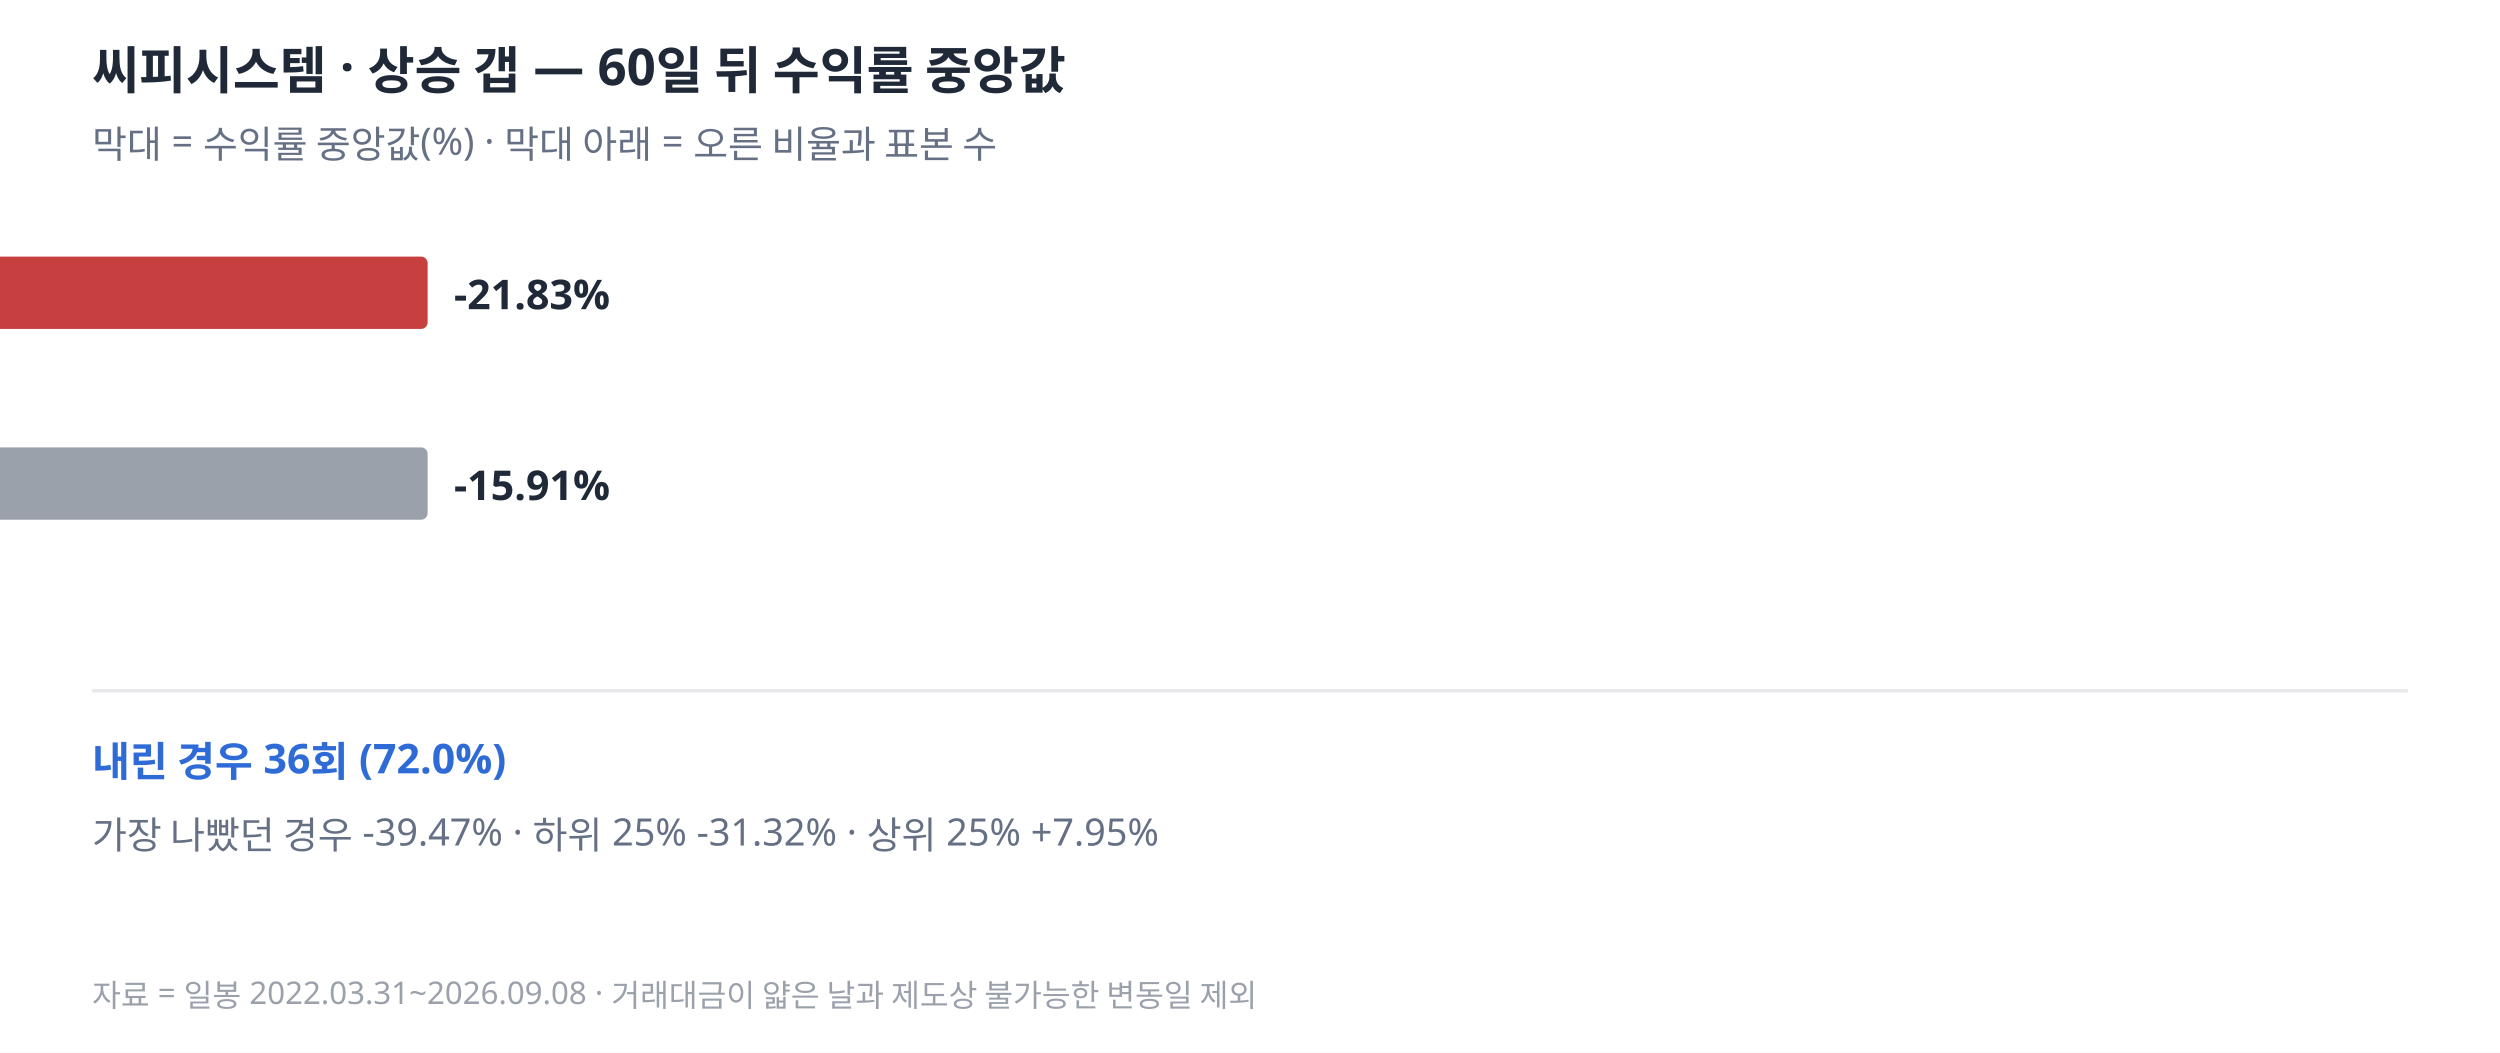
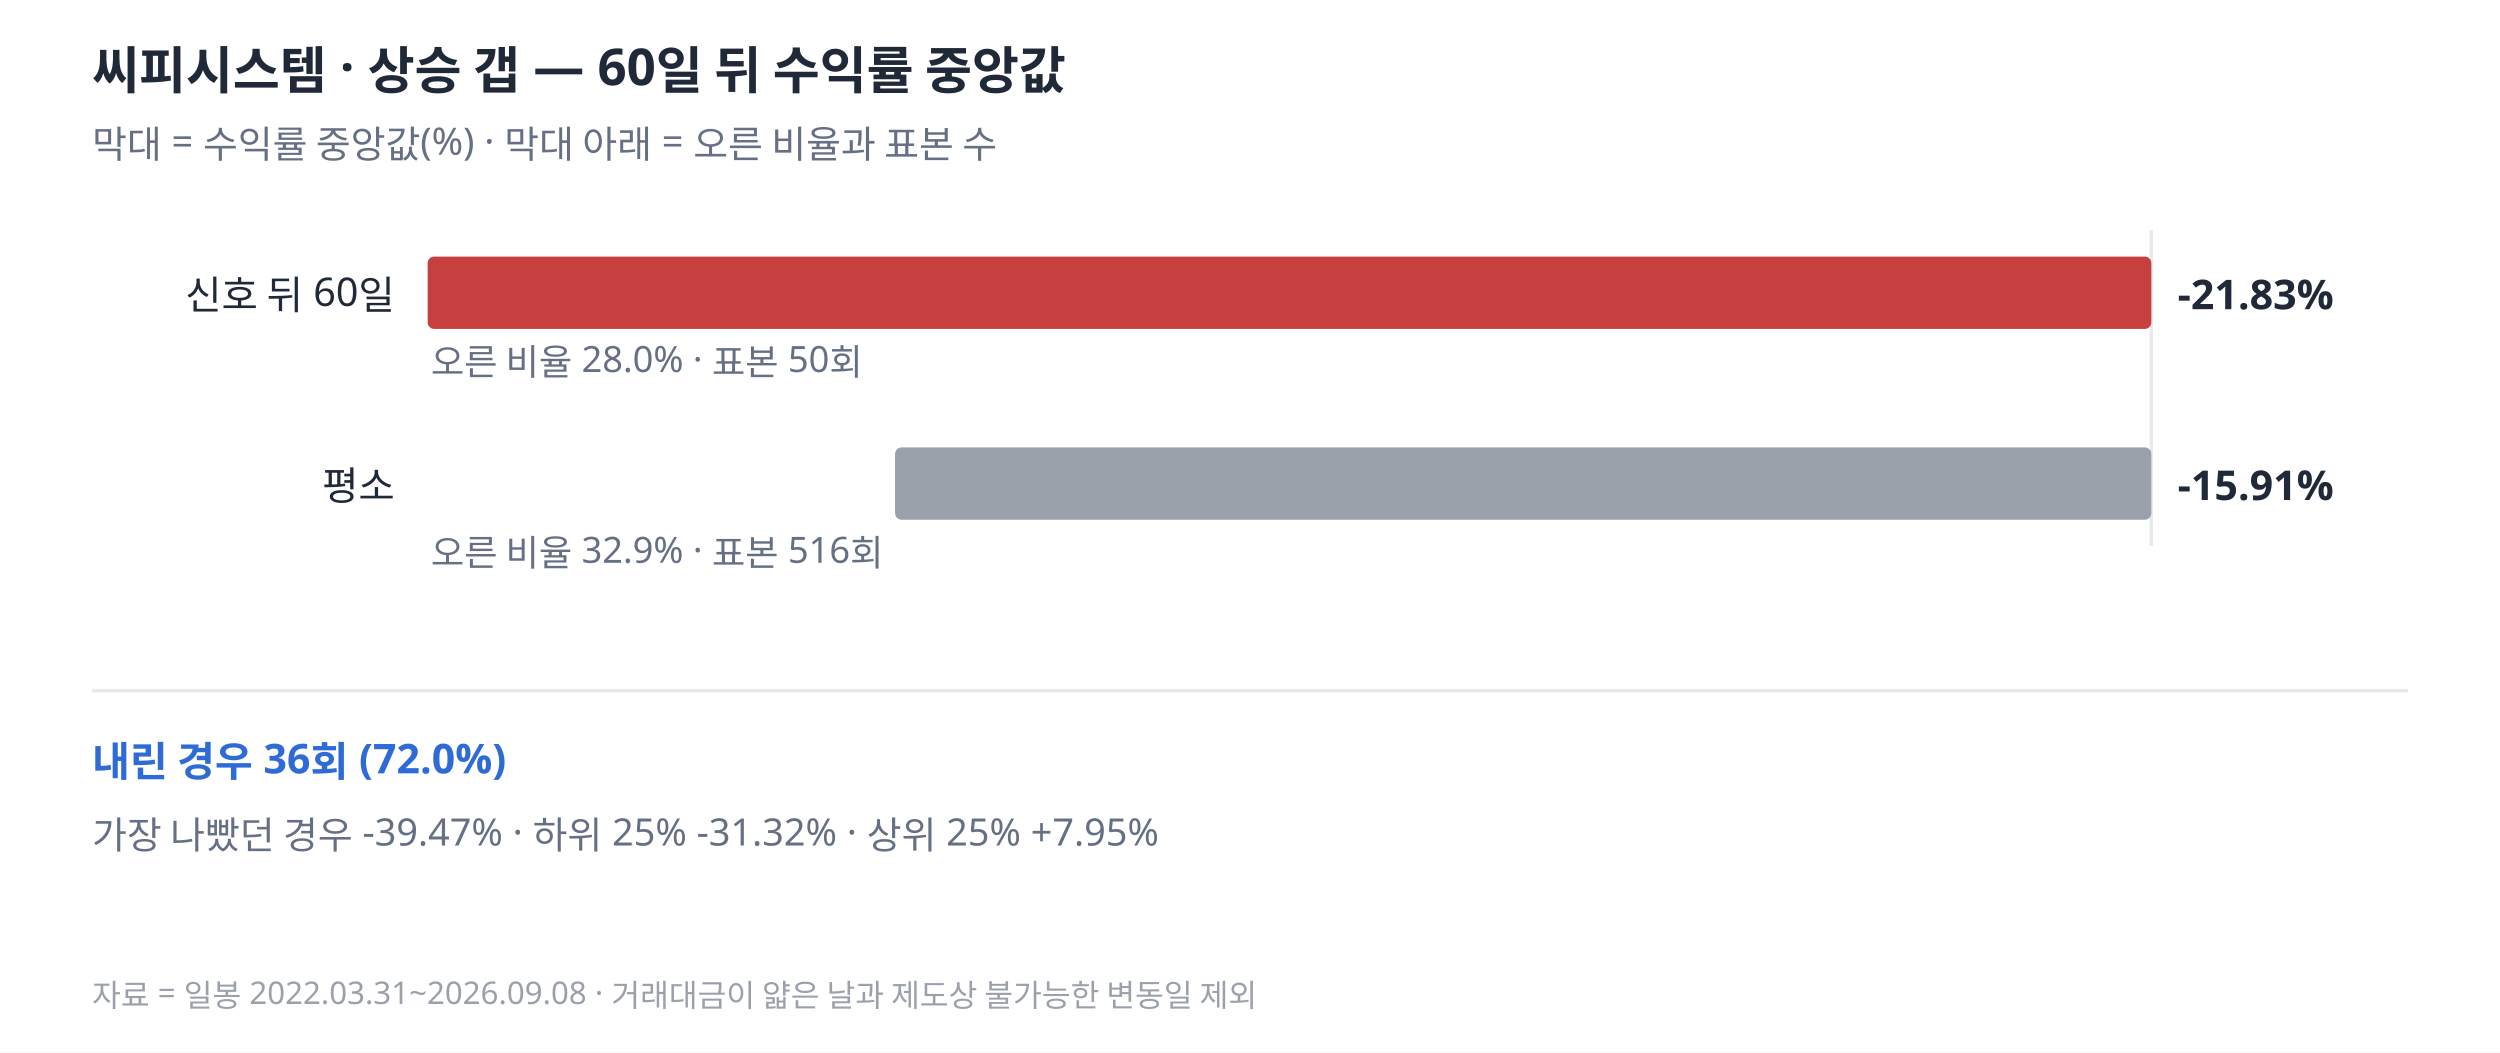
<svg xmlns="http://www.w3.org/2000/svg" viewBox="0 0 760 320" width="760" height="320" font-family="Malgun Gothic, 맑은 고딕, sans-serif">
  <rect width="760" height="320" fill="#FFFFFF" />
  <text x="28" y="27" font-size="15.5" font-weight="700" fill="#1F2937">씨피시스템 · 상승 갭 — 60일 뒤 수익률 중앙값</text>
  <text x="28" y="48" font-size="11.5" fill="#667085">막대 = 수익률 중앙값(%) · 막대 아래 = 오른 비율과 표본 수</text>
+   <line x1="654.0" y1="70" x2="654.0" y2="166" stroke="#E6E8EC" />
  <text x="120" y="94" font-size="12" text-anchor="end" fill="#1F2937">신호 뒤 60일</text>
-   <rect x="-394.0" y="78" width="524.0" height="22" fill="#C6403F" rx="2" />
-   <text x="138.0" y="94" font-size="12.5" font-weight="700" fill="#1F2937">-21.83%</text>
-   <text x="-393.0" y="114" font-size="11" fill="#667085">오른 비율 28.0% · 표본 50회</text>
+   <rect x="130.0" y="78" width="524.0" height="22" fill="#C6403F" rx="2" />
+   <text x="662.0" y="94" font-size="12.5" font-weight="700" fill="#1F2937">-21.83%</text>
+   <text x="131.0" y="114" font-size="11" fill="#667085">오른 비율 28.0% · 표본 50회</text>
  <text x="120" y="152" font-size="12" text-anchor="end" fill="#1F2937">평소</text>
-   <rect x="-251.9" y="136" width="381.9" height="22" fill="#9AA1AB" rx="2" />
-   <text x="138.0" y="152" font-size="12.5" font-weight="700" fill="#1F2937">-15.91%</text>
-   <text x="-250.9" y="172" font-size="11" fill="#667085">오른 비율 32.9% · 표본 516회</text>
+   <rect x="272.1" y="136" width="381.9" height="22" fill="#9AA1AB" rx="2" />
+   <text x="662.0" y="152" font-size="12.5" font-weight="700" fill="#1F2937">-15.91%</text>
+   <text x="131.0" y="172" font-size="11" fill="#667085">오른 비율 32.9% · 표본 516회</text>
  <line x1="28" y1="210" x2="732" y2="210" stroke="#E6E8EC" />
  <text x="28" y="236" font-size="12.5" font-weight="700" fill="#2E6BD6">내린 경우 36회 (72.0%)</text>
  <text x="28" y="258" font-size="11.5" fill="#667085">가장 나빴던 경우 -39.47% · 하위 25% -31.32% · 상위 25% +7.95%</text>
  <text x="28" y="306" font-size="9.5" fill="#9AA1AB">자료 = 일봉 2022.03.31~2026.09.08 · 거래대금이 얇은 날과 제도상 불가능한 변동일 제외</text>
</svg>
